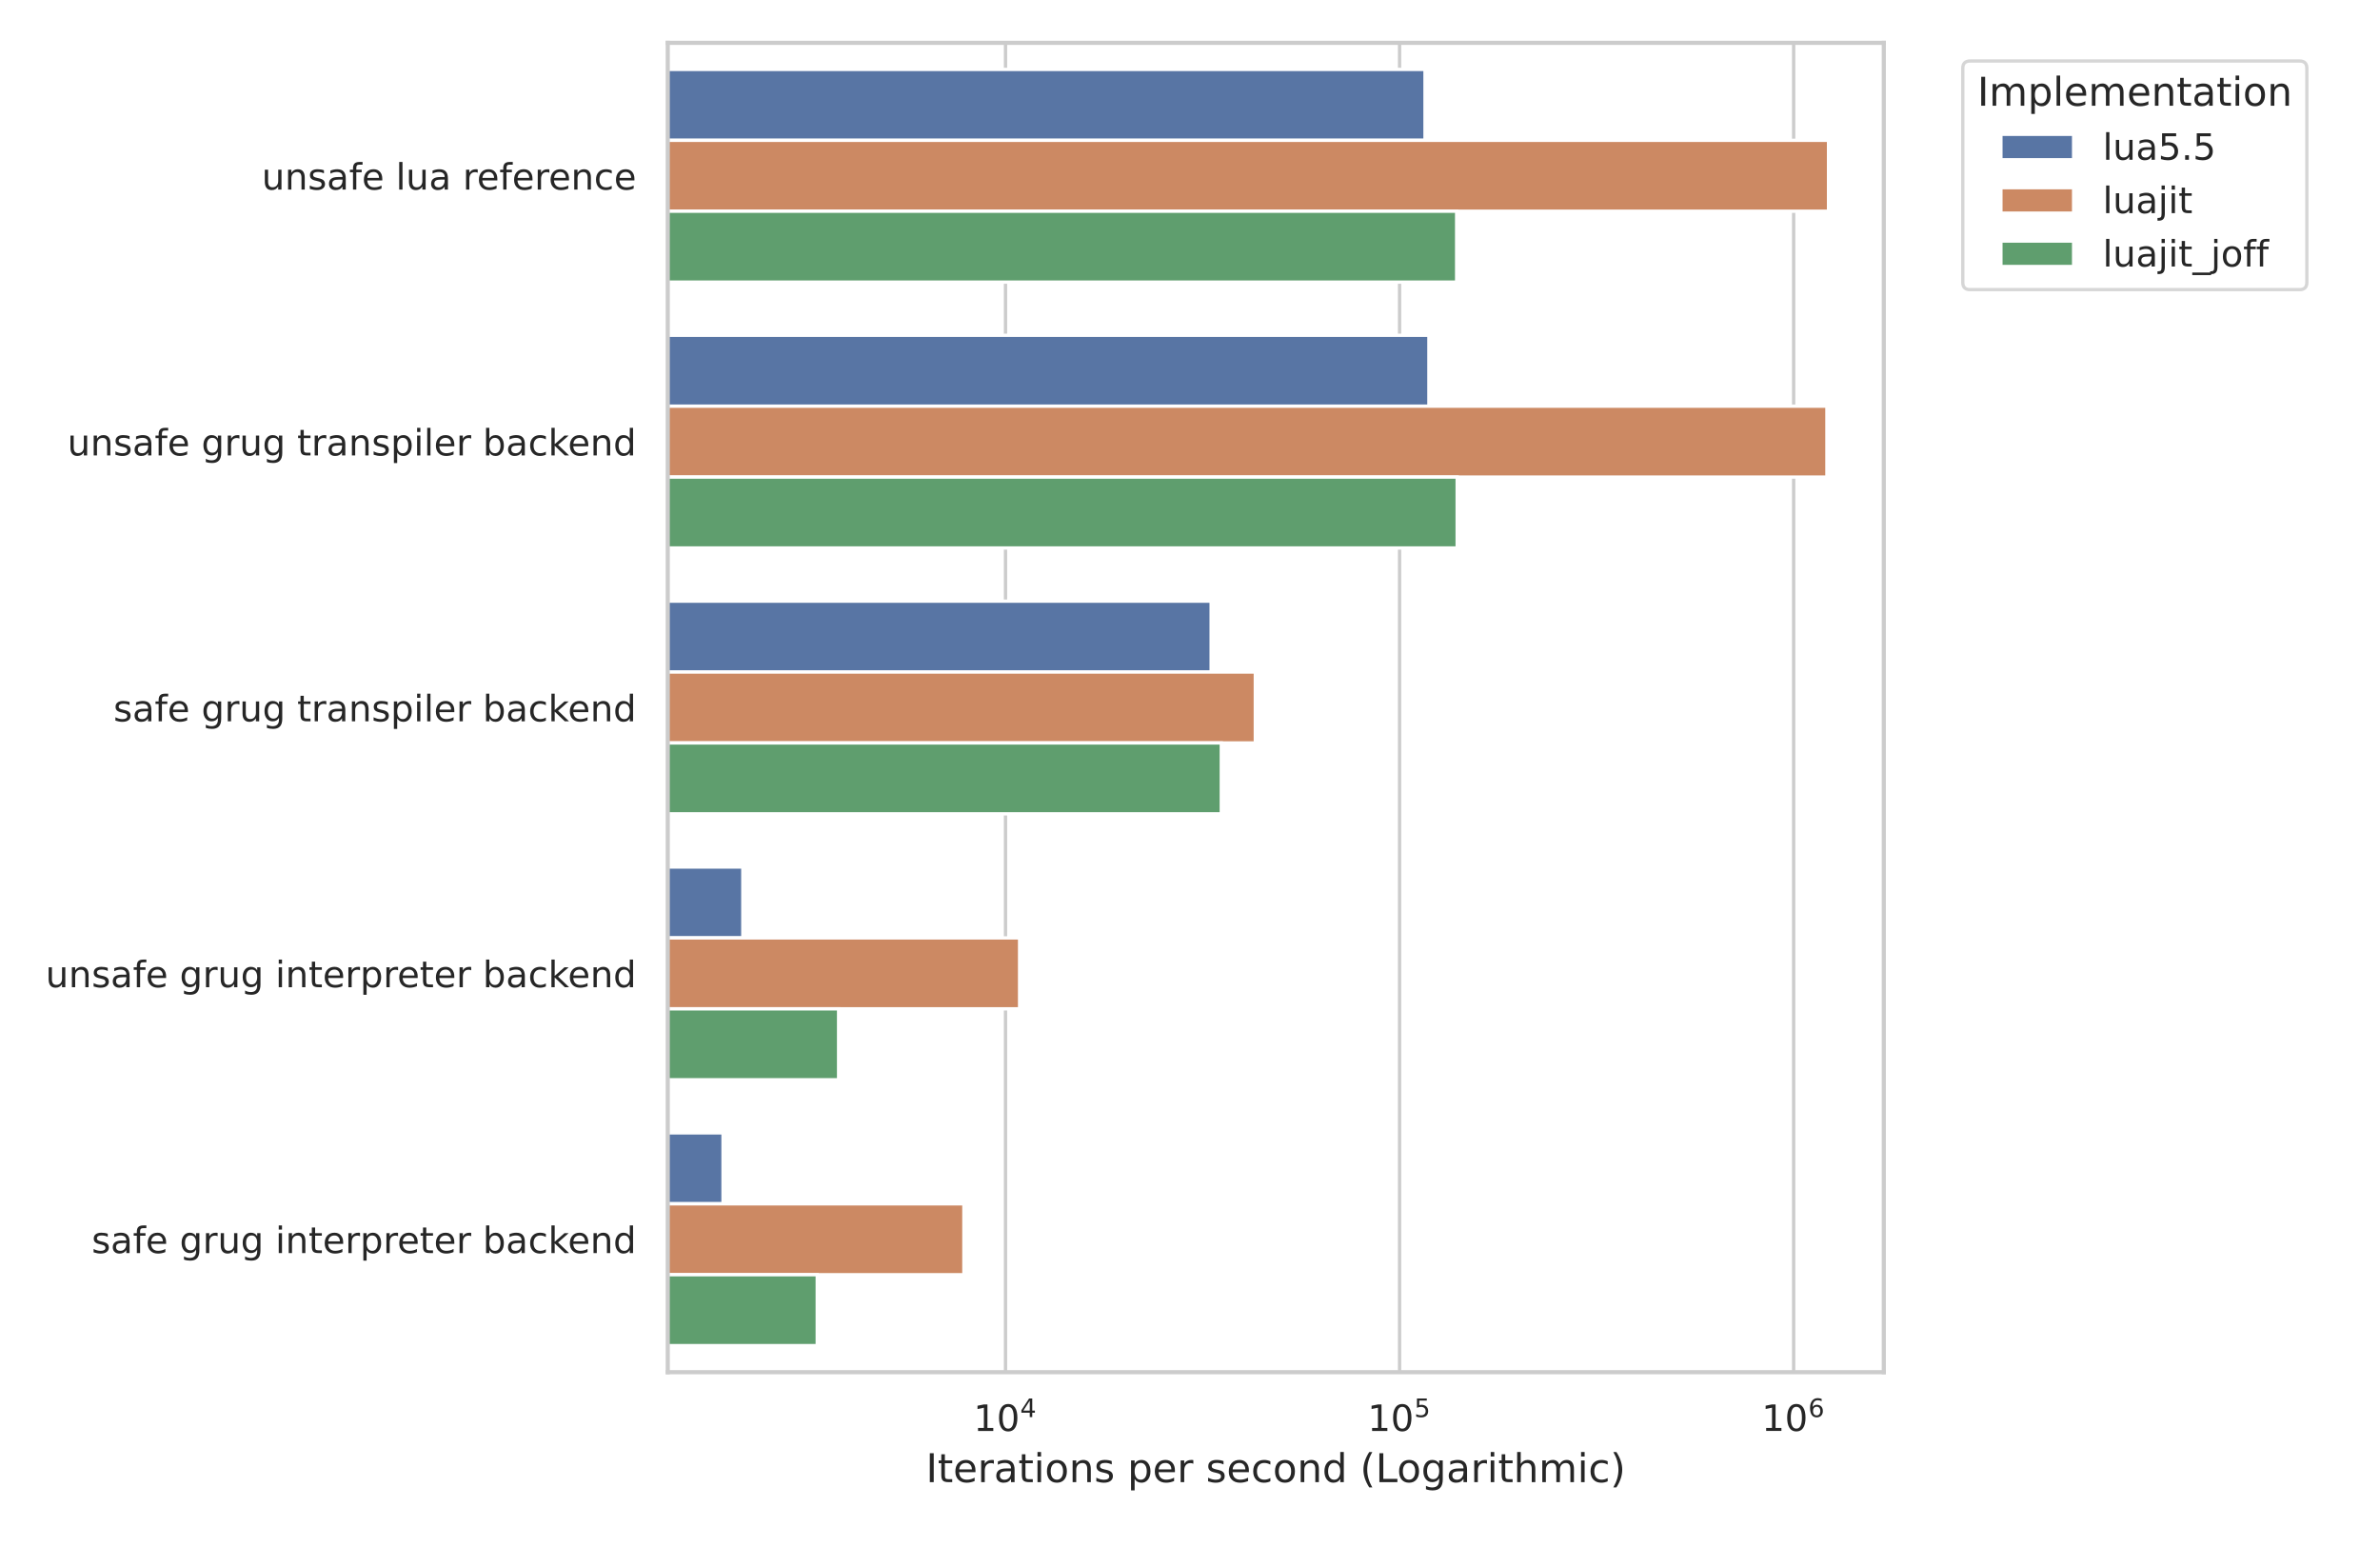
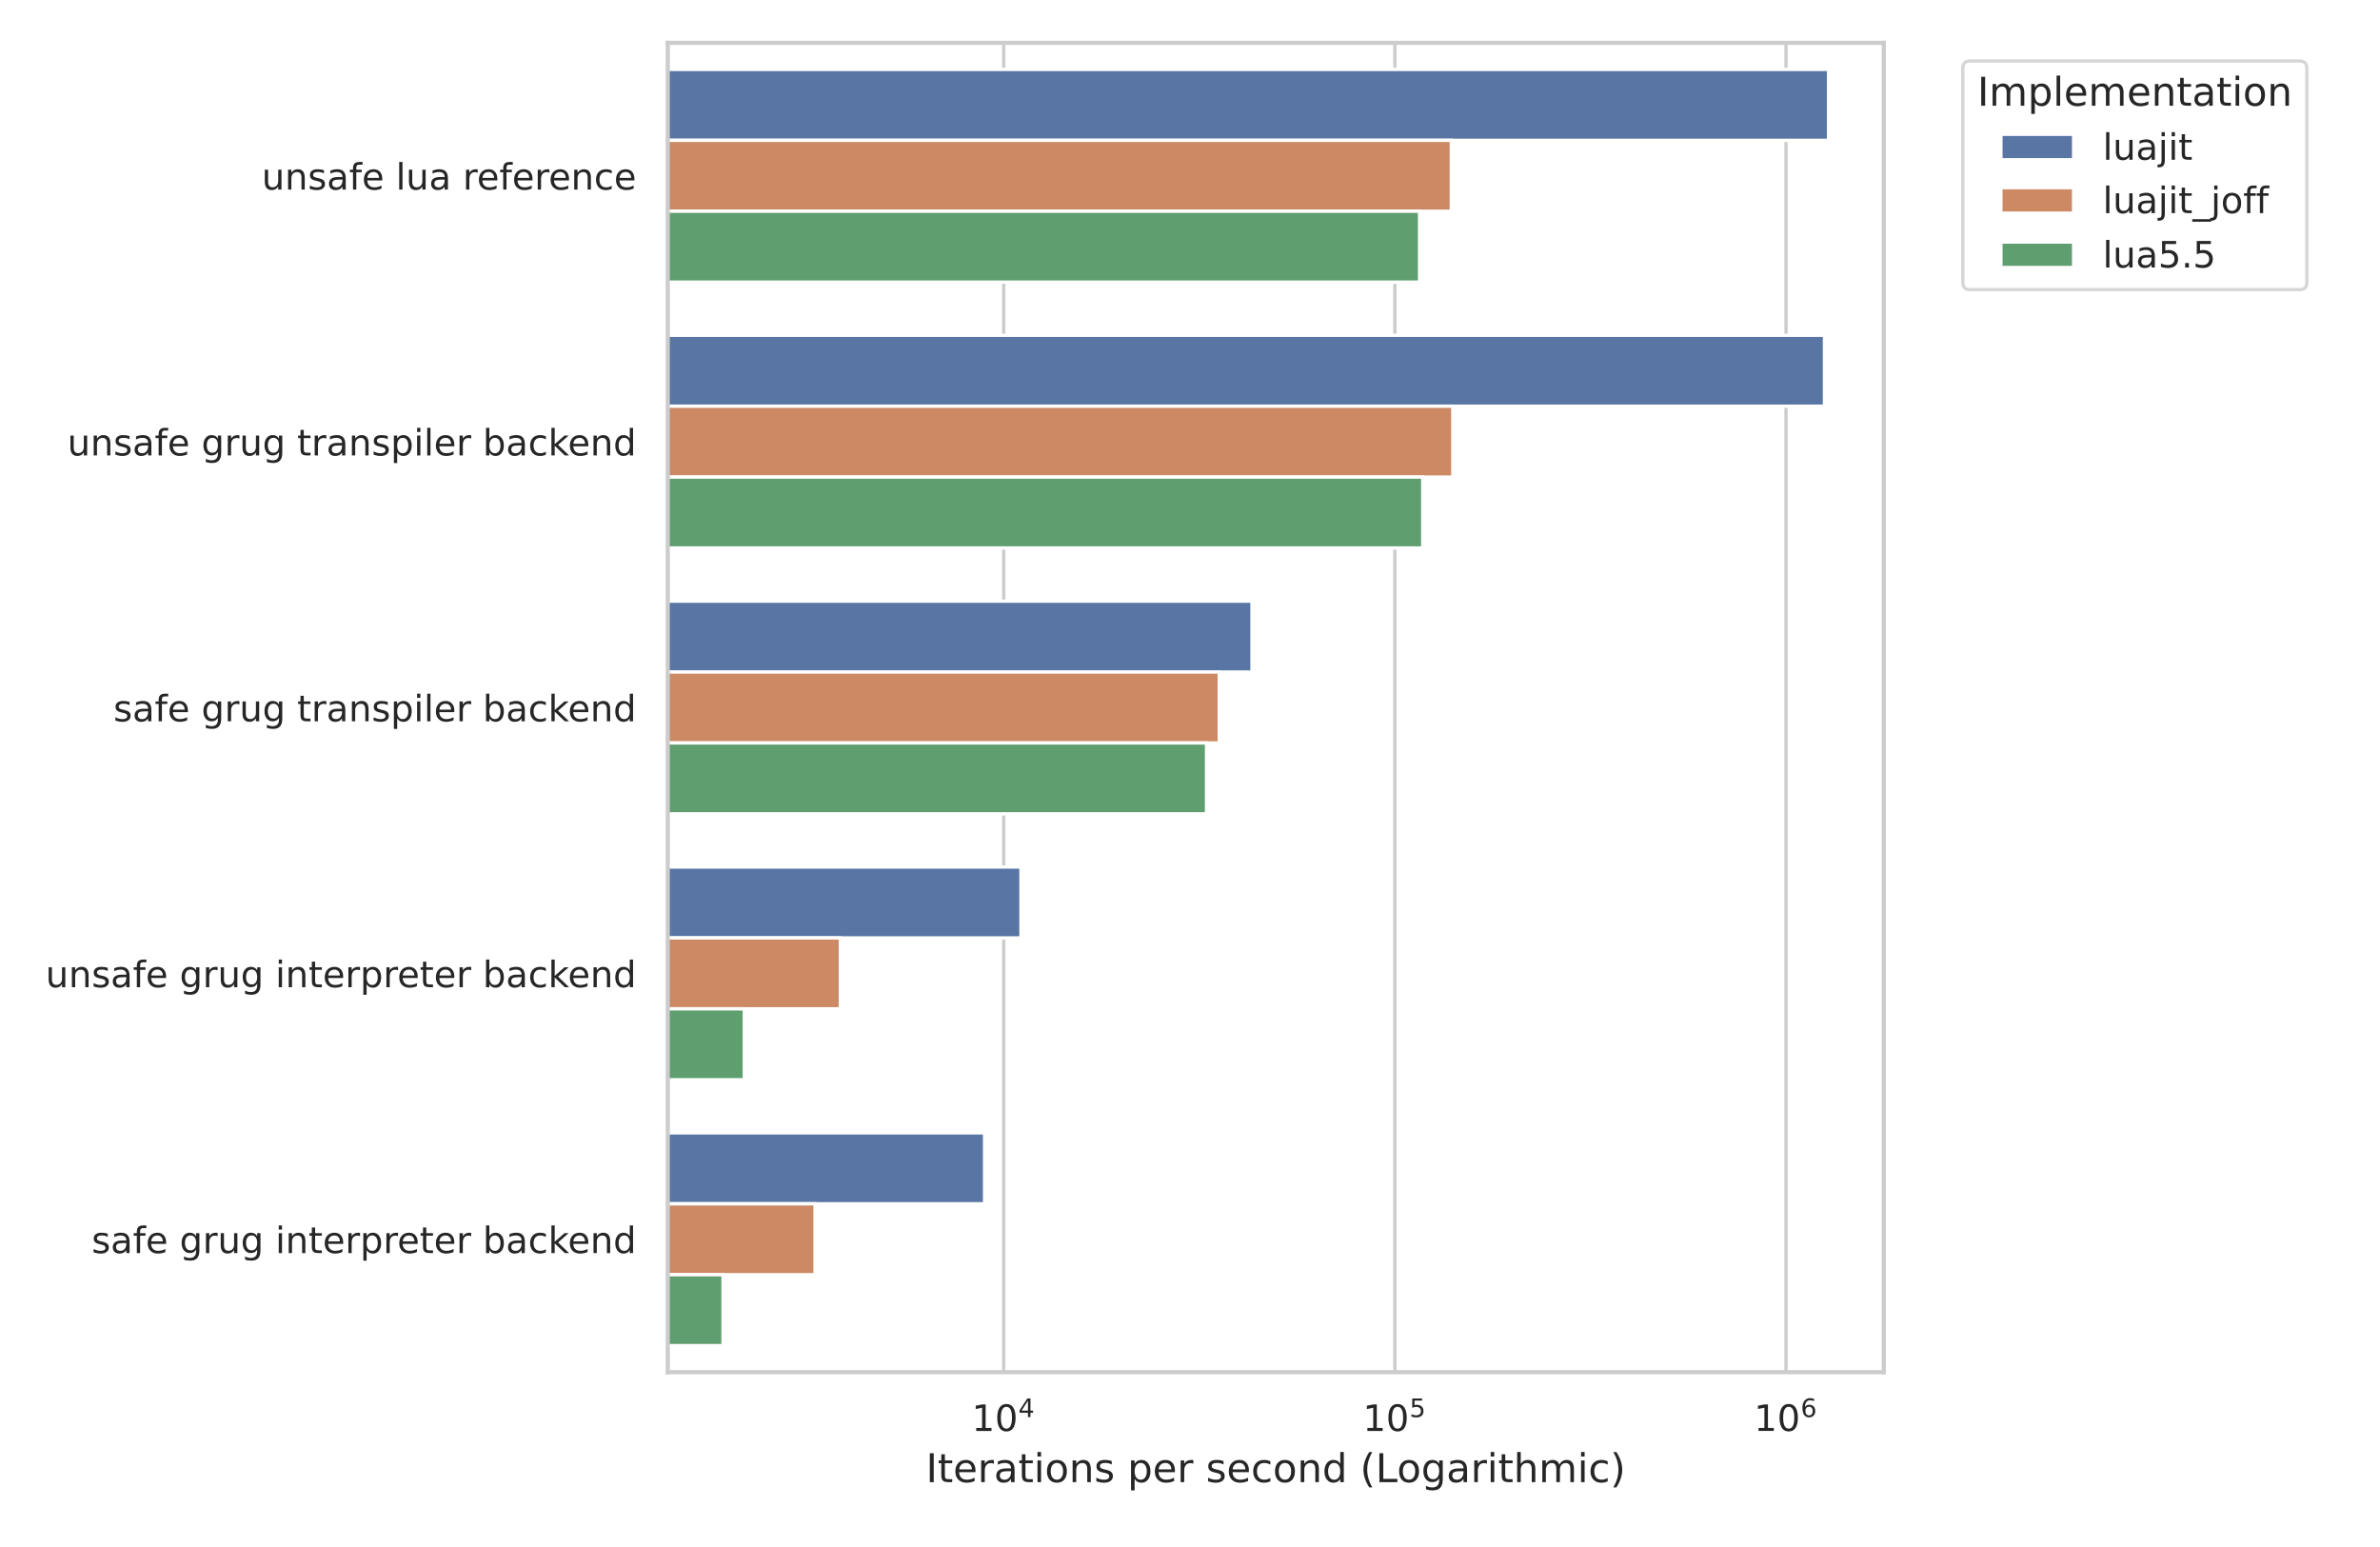
<svg xmlns="http://www.w3.org/2000/svg" xmlns:xlink="http://www.w3.org/1999/xlink" width="720pt" height="468pt" viewBox="0 0 720 468" version="1.1">
  <defs>
    <style type="text/css">*{stroke-linejoin: round; stroke-linecap: butt}</style>
  </defs>
  <g id="figure_1">
    <g id="patch_1">
      <path d="M 0 468  L 720 468  L 720 0  L 0 0  z " style="fill: #ffffff" />
    </g>
    <g id="axes_1">
      <g id="patch_2">
        <path d="M 202.01 415.116  L 569.89 415.116  L 569.89 12.96  L 202.01 12.96  z " style="fill: #ffffff" />
      </g>
      <g id="matplotlib.axis_1">
        <g id="xtick_1">
          <g id="line2d_1">
-             <path d="M 304.189 415.116  L 304.189 12.96  " clip-path="url(#ped5e784772)" style="fill: none; stroke: #cccccc; stroke-linecap: round" />
+             <path d="M 303.648 415.116  L 303.648 12.96  " clip-path="url(#p9da64b1344)" style="fill: none; stroke: #cccccc; stroke-linecap: round" />
          </g>
          <g id="text_1">
-             <g style="fill: #262626" transform="translate(294.5092 432.9743) scale(0.11 -0.11)">
+             <g style="fill: #262626" transform="translate(293.9675 432.9743) scale(0.11 -0.11)">
              <defs>
                <path id="DejaVuSans-31" d="M 794 531  L 1825 531  L 1825 4091  L 703 3866  L 703 4441  L 1819 4666  L 2450 4666  L 2450 531  L 3481 531  L 3481 0  L 794 0  L 794 531  z " transform="scale(0.015625)" />
                <path id="DejaVuSans-30" d="M 2034 4250  Q 1547 4250 1301 3770  Q 1056 3291 1056 2328  Q 1056 1369 1301 889  Q 1547 409 2034 409  Q 2525 409 2770 889  Q 3016 1369 3016 2328  Q 3016 3291 2770 3770  Q 2525 4250 2034 4250  z M 2034 4750  Q 2819 4750 3233 4129  Q 3647 3509 3647 2328  Q 3647 1150 3233 529  Q 2819 -91 2034 -91  Q 1250 -91 836 529  Q 422 1150 422 2328  Q 422 3509 836 4129  Q 1250 4750 2034 4750  z " transform="scale(0.015625)" />
                <path id="DejaVuSans-34" d="M 2419 4116  L 825 1625  L 2419 1625  L 2419 4116  z M 2253 4666  L 3047 4666  L 3047 1625  L 3713 1625  L 3713 1100  L 3047 1100  L 3047 0  L 2419 0  L 2419 1100  L 313 1100  L 313 1709  L 2253 4666  z " transform="scale(0.015625)" />
              </defs>
              <use xlink:href="#DejaVuSans-31" transform="translate(0 0.684375)" />
              <use xlink:href="#DejaVuSans-30" transform="translate(63.62305 0.684375)" />
              <use xlink:href="#DejaVuSans-34" transform="translate(128.2031 38.96563) scale(0.7)" />
            </g>
          </g>
        </g>
        <g id="xtick_2">
          <g id="line2d_2">
-             <path d="M 423.403 415.116  L 423.403 12.96  " clip-path="url(#ped5e784772)" style="fill: none; stroke: #cccccc; stroke-linecap: round" />
+             <path d="M 421.979 415.116  L 421.979 12.96  " clip-path="url(#p9da64b1344)" style="fill: none; stroke: #cccccc; stroke-linecap: round" />
          </g>
          <g id="text_2">
-             <g style="fill: #262626" transform="translate(413.7228 432.9743) scale(0.11 -0.11)">
+             <g style="fill: #262626" transform="translate(412.2989 432.9743) scale(0.11 -0.11)">
              <defs>
                <path id="DejaVuSans-35" d="M 691 4666  L 3169 4666  L 3169 4134  L 1269 4134  L 1269 2991  Q 1406 3038 1543 3061  Q 1681 3084 1819 3084  Q 2600 3084 3056 2656  Q 3513 2228 3513 1497  Q 3513 744 3044 326  Q 2575 -91 1722 -91  Q 1428 -91 1123 -41  Q 819 9 494 109  L 494 744  Q 775 591 1075 516  Q 1375 441 1709 441  Q 2250 441 2565 725  Q 2881 1009 2881 1497  Q 2881 1984 2565 2268  Q 2250 2553 1709 2553  Q 1456 2553 1204 2497  Q 953 2441 691 2322  L 691 4666  z " transform="scale(0.015625)" />
              </defs>
              <use xlink:href="#DejaVuSans-31" transform="translate(0 0.684375)" />
              <use xlink:href="#DejaVuSans-30" transform="translate(63.62305 0.684375)" />
              <use xlink:href="#DejaVuSans-35" transform="translate(128.2031 38.96563) scale(0.7)" />
            </g>
          </g>
        </g>
        <g id="xtick_3">
          <g id="line2d_3">
-             <path d="M 542.616 415.116  L 542.616 12.96  " clip-path="url(#ped5e784772)" style="fill: none; stroke: #cccccc; stroke-linecap: round" />
+             <path d="M 540.31 415.116  L 540.31 12.96  " clip-path="url(#p9da64b1344)" style="fill: none; stroke: #cccccc; stroke-linecap: round" />
          </g>
          <g id="text_3">
-             <g style="fill: #262626" transform="translate(532.9364 432.9743) scale(0.11 -0.11)">
+             <g style="fill: #262626" transform="translate(530.6303 432.9743) scale(0.11 -0.11)">
              <defs>
                <path id="DejaVuSans-36" d="M 2113 2584  Q 1688 2584 1439 2293  Q 1191 2003 1191 1497  Q 1191 994 1439 701  Q 1688 409 2113 409  Q 2538 409 2786 701  Q 3034 994 3034 1497  Q 3034 2003 2786 2293  Q 2538 2584 2113 2584  z M 3366 4563  L 3366 3988  Q 3128 4100 2886 4159  Q 2644 4219 2406 4219  Q 1781 4219 1451 3797  Q 1122 3375 1075 2522  Q 1259 2794 1537 2939  Q 1816 3084 2150 3084  Q 2853 3084 3261 2657  Q 3669 2231 3669 1497  Q 3669 778 3244 343  Q 2819 -91 2113 -91  Q 1303 -91 875 529  Q 447 1150 447 2328  Q 447 3434 972 4092  Q 1497 4750 2381 4750  Q 2619 4750 2861 4703  Q 3103 4656 3366 4563  z " transform="scale(0.015625)" />
              </defs>
              <use xlink:href="#DejaVuSans-31" transform="translate(0 0.765625)" />
              <use xlink:href="#DejaVuSans-30" transform="translate(63.62305 0.765625)" />
              <use xlink:href="#DejaVuSans-36" transform="translate(128.2031 39.04688) scale(0.7)" />
            </g>
          </g>
        </g>
        <g id="xtick_4" />
        <g id="xtick_5" />
        <g id="xtick_6" />
        <g id="xtick_7" />
        <g id="xtick_8" />
        <g id="xtick_9" />
        <g id="xtick_10" />
        <g id="xtick_11" />
        <g id="xtick_12" />
        <g id="xtick_13" />
        <g id="xtick_14" />
        <g id="xtick_15" />
        <g id="xtick_16" />
        <g id="xtick_17" />
        <g id="xtick_18" />
        <g id="xtick_19" />
        <g id="xtick_20" />
        <g id="xtick_21" />
        <g id="xtick_22" />
        <g id="xtick_23" />
        <g id="xtick_24" />
        <g id="xtick_25" />
        <g id="xtick_26" />
        <g id="xtick_27" />
        <g id="text_4">
          <g style="fill: #262626" transform="translate(280.1109 448.3801) scale(0.12 -0.12)">
            <defs>
              <path id="DejaVuSans-49" d="M 628 4666  L 1259 4666  L 1259 0  L 628 0  L 628 4666  z " transform="scale(0.015625)" />
              <path id="DejaVuSans-74" d="M 1172 4494  L 1172 3500  L 2356 3500  L 2356 3053  L 1172 3053  L 1172 1153  Q 1172 725 1289 603  Q 1406 481 1766 481  L 2356 481  L 2356 0  L 1766 0  Q 1100 0 847 248  Q 594 497 594 1153  L 594 3053  L 172 3053  L 172 3500  L 594 3500  L 594 4494  L 1172 4494  z " transform="scale(0.015625)" />
              <path id="DejaVuSans-65" d="M 3597 1894  L 3597 1613  L 953 1613  Q 991 1019 1311 708  Q 1631 397 2203 397  Q 2534 397 2845 478  Q 3156 559 3463 722  L 3463 178  Q 3153 47 2828 -22  Q 2503 -91 2169 -91  Q 1331 -91 842 396  Q 353 884 353 1716  Q 353 2575 817 3079  Q 1281 3584 2069 3584  Q 2775 3584 3186 3129  Q 3597 2675 3597 1894  z M 3022 2063  Q 3016 2534 2758 2815  Q 2500 3097 2075 3097  Q 1594 3097 1305 2825  Q 1016 2553 972 2059  L 3022 2063  z " transform="scale(0.015625)" />
              <path id="DejaVuSans-72" d="M 2631 2963  Q 2534 3019 2420 3045  Q 2306 3072 2169 3072  Q 1681 3072 1420 2755  Q 1159 2438 1159 1844  L 1159 0  L 581 0  L 581 3500  L 1159 3500  L 1159 2956  Q 1341 3275 1631 3429  Q 1922 3584 2338 3584  Q 2397 3584 2469 3576  Q 2541 3569 2628 3553  L 2631 2963  z " transform="scale(0.015625)" />
              <path id="DejaVuSans-61" d="M 2194 1759  Q 1497 1759 1228 1600  Q 959 1441 959 1056  Q 959 750 1161 570  Q 1363 391 1709 391  Q 2188 391 2477 730  Q 2766 1069 2766 1631  L 2766 1759  L 2194 1759  z M 3341 1997  L 3341 0  L 2766 0  L 2766 531  Q 2569 213 2275 61  Q 1981 -91 1556 -91  Q 1019 -91 701 211  Q 384 513 384 1019  Q 384 1609 779 1909  Q 1175 2209 1959 2209  L 2766 2209  L 2766 2266  Q 2766 2663 2505 2880  Q 2244 3097 1772 3097  Q 1472 3097 1187 3025  Q 903 2953 641 2809  L 641 3341  Q 956 3463 1253 3523  Q 1550 3584 1831 3584  Q 2591 3584 2966 3190  Q 3341 2797 3341 1997  z " transform="scale(0.015625)" />
              <path id="DejaVuSans-69" d="M 603 3500  L 1178 3500  L 1178 0  L 603 0  L 603 3500  z M 603 4863  L 1178 4863  L 1178 4134  L 603 4134  L 603 4863  z " transform="scale(0.015625)" />
              <path id="DejaVuSans-6f" d="M 1959 3097  Q 1497 3097 1228 2736  Q 959 2375 959 1747  Q 959 1119 1226 758  Q 1494 397 1959 397  Q 2419 397 2687 759  Q 2956 1122 2956 1747  Q 2956 2369 2687 2733  Q 2419 3097 1959 3097  z M 1959 3584  Q 2709 3584 3137 3096  Q 3566 2609 3566 1747  Q 3566 888 3137 398  Q 2709 -91 1959 -91  Q 1206 -91 779 398  Q 353 888 353 1747  Q 353 2609 779 3096  Q 1206 3584 1959 3584  z " transform="scale(0.015625)" />
              <path id="DejaVuSans-6e" d="M 3513 2113  L 3513 0  L 2938 0  L 2938 2094  Q 2938 2591 2744 2837  Q 2550 3084 2163 3084  Q 1697 3084 1428 2787  Q 1159 2491 1159 1978  L 1159 0  L 581 0  L 581 3500  L 1159 3500  L 1159 2956  Q 1366 3272 1645 3428  Q 1925 3584 2291 3584  Q 2894 3584 3203 3211  Q 3513 2838 3513 2113  z " transform="scale(0.015625)" />
              <path id="DejaVuSans-73" d="M 2834 3397  L 2834 2853  Q 2591 2978 2328 3040  Q 2066 3103 1784 3103  Q 1356 3103 1142 2972  Q 928 2841 928 2578  Q 928 2378 1081 2264  Q 1234 2150 1697 2047  L 1894 2003  Q 2506 1872 2764 1633  Q 3022 1394 3022 966  Q 3022 478 2636 193  Q 2250 -91 1575 -91  Q 1294 -91 989 -36  Q 684 19 347 128  L 347 722  Q 666 556 975 473  Q 1284 391 1588 391  Q 1994 391 2212 530  Q 2431 669 2431 922  Q 2431 1156 2273 1281  Q 2116 1406 1581 1522  L 1381 1569  Q 847 1681 609 1914  Q 372 2147 372 2553  Q 372 3047 722 3315  Q 1072 3584 1716 3584  Q 2034 3584 2315 3537  Q 2597 3491 2834 3397  z " transform="scale(0.015625)" />
              <path id="DejaVuSans-20" transform="scale(0.015625)" />
              <path id="DejaVuSans-70" d="M 1159 525  L 1159 -1331  L 581 -1331  L 581 3500  L 1159 3500  L 1159 2969  Q 1341 3281 1617 3432  Q 1894 3584 2278 3584  Q 2916 3584 3314 3078  Q 3713 2572 3713 1747  Q 3713 922 3314 415  Q 2916 -91 2278 -91  Q 1894 -91 1617 61  Q 1341 213 1159 525  z M 3116 1747  Q 3116 2381 2855 2742  Q 2594 3103 2138 3103  Q 1681 3103 1420 2742  Q 1159 2381 1159 1747  Q 1159 1113 1420 752  Q 1681 391 2138 391  Q 2594 391 2855 752  Q 3116 1113 3116 1747  z " transform="scale(0.015625)" />
              <path id="DejaVuSans-63" d="M 3122 3366  L 3122 2828  Q 2878 2963 2633 3030  Q 2388 3097 2138 3097  Q 1578 3097 1268 2742  Q 959 2388 959 1747  Q 959 1106 1268 751  Q 1578 397 2138 397  Q 2388 397 2633 464  Q 2878 531 3122 666  L 3122 134  Q 2881 22 2623 -34  Q 2366 -91 2075 -91  Q 1284 -91 818 406  Q 353 903 353 1747  Q 353 2603 823 3093  Q 1294 3584 2113 3584  Q 2378 3584 2631 3529  Q 2884 3475 3122 3366  z " transform="scale(0.015625)" />
              <path id="DejaVuSans-64" d="M 2906 2969  L 2906 4863  L 3481 4863  L 3481 0  L 2906 0  L 2906 525  Q 2725 213 2448 61  Q 2172 -91 1784 -91  Q 1150 -91 751 415  Q 353 922 353 1747  Q 353 2572 751 3078  Q 1150 3584 1784 3584  Q 2172 3584 2448 3432  Q 2725 3281 2906 2969  z M 947 1747  Q 947 1113 1208 752  Q 1469 391 1925 391  Q 2381 391 2643 752  Q 2906 1113 2906 1747  Q 2906 2381 2643 2742  Q 2381 3103 1925 3103  Q 1469 3103 1208 2742  Q 947 2381 947 1747  z " transform="scale(0.015625)" />
              <path id="DejaVuSans-28" d="M 1984 4856  Q 1566 4138 1362 3434  Q 1159 2731 1159 2009  Q 1159 1288 1364 580  Q 1569 -128 1984 -844  L 1484 -844  Q 1016 -109 783 600  Q 550 1309 550 2009  Q 550 2706 781 3412  Q 1013 4119 1484 4856  L 1984 4856  z " transform="scale(0.015625)" />
              <path id="DejaVuSans-4c" d="M 628 4666  L 1259 4666  L 1259 531  L 3531 531  L 3531 0  L 628 0  L 628 4666  z " transform="scale(0.015625)" />
              <path id="DejaVuSans-67" d="M 2906 1791  Q 2906 2416 2648 2759  Q 2391 3103 1925 3103  Q 1463 3103 1205 2759  Q 947 2416 947 1791  Q 947 1169 1205 825  Q 1463 481 1925 481  Q 2391 481 2648 825  Q 2906 1169 2906 1791  z M 3481 434  Q 3481 -459 3084 -895  Q 2688 -1331 1869 -1331  Q 1566 -1331 1297 -1286  Q 1028 -1241 775 -1147  L 775 -588  Q 1028 -725 1275 -790  Q 1522 -856 1778 -856  Q 2344 -856 2625 -561  Q 2906 -266 2906 331  L 2906 616  Q 2728 306 2450 153  Q 2172 0 1784 0  Q 1141 0 747 490  Q 353 981 353 1791  Q 353 2603 747 3093  Q 1141 3584 1784 3584  Q 2172 3584 2450 3431  Q 2728 3278 2906 2969  L 2906 3500  L 3481 3500  L 3481 434  z " transform="scale(0.015625)" />
              <path id="DejaVuSans-68" d="M 3513 2113  L 3513 0  L 2938 0  L 2938 2094  Q 2938 2591 2744 2837  Q 2550 3084 2163 3084  Q 1697 3084 1428 2787  Q 1159 2491 1159 1978  L 1159 0  L 581 0  L 581 4863  L 1159 4863  L 1159 2956  Q 1366 3272 1645 3428  Q 1925 3584 2291 3584  Q 2894 3584 3203 3211  Q 3513 2838 3513 2113  z " transform="scale(0.015625)" />
              <path id="DejaVuSans-6d" d="M 3328 2828  Q 3544 3216 3844 3400  Q 4144 3584 4550 3584  Q 5097 3584 5394 3201  Q 5691 2819 5691 2113  L 5691 0  L 5113 0  L 5113 2094  Q 5113 2597 4934 2840  Q 4756 3084 4391 3084  Q 3944 3084 3684 2787  Q 3425 2491 3425 1978  L 3425 0  L 2847 0  L 2847 2094  Q 2847 2600 2669 2842  Q 2491 3084 2119 3084  Q 1678 3084 1418 2786  Q 1159 2488 1159 1978  L 1159 0  L 581 0  L 581 3500  L 1159 3500  L 1159 2956  Q 1356 3278 1631 3431  Q 1906 3584 2284 3584  Q 2666 3584 2933 3390  Q 3200 3197 3328 2828  z " transform="scale(0.015625)" />
              <path id="DejaVuSans-29" d="M 513 4856  L 1013 4856  Q 1481 4119 1714 3412  Q 1947 2706 1947 2009  Q 1947 1309 1714 600  Q 1481 -109 1013 -844  L 513 -844  Q 928 -128 1133 580  Q 1338 1288 1338 2009  Q 1338 2731 1133 3434  Q 928 4138 513 4856  z " transform="scale(0.015625)" />
            </defs>
            <use xlink:href="#DejaVuSans-49" />
            <use xlink:href="#DejaVuSans-74" transform="translate(29.49219 0)" />
            <use xlink:href="#DejaVuSans-65" transform="translate(68.70117 0)" />
            <use xlink:href="#DejaVuSans-72" transform="translate(130.2246 0)" />
            <use xlink:href="#DejaVuSans-61" transform="translate(171.3379 0)" />
            <use xlink:href="#DejaVuSans-74" transform="translate(232.6172 0)" />
            <use xlink:href="#DejaVuSans-69" transform="translate(271.8262 0)" />
            <use xlink:href="#DejaVuSans-6f" transform="translate(299.6094 0)" />
            <use xlink:href="#DejaVuSans-6e" transform="translate(360.791 0)" />
            <use xlink:href="#DejaVuSans-73" transform="translate(424.1699 0)" />
            <use xlink:href="#DejaVuSans-20" transform="translate(476.2695 0)" />
            <use xlink:href="#DejaVuSans-70" transform="translate(508.0566 0)" />
            <use xlink:href="#DejaVuSans-65" transform="translate(571.5332 0)" />
            <use xlink:href="#DejaVuSans-72" transform="translate(633.0566 0)" />
            <use xlink:href="#DejaVuSans-20" transform="translate(674.1699 0)" />
            <use xlink:href="#DejaVuSans-73" transform="translate(705.957 0)" />
            <use xlink:href="#DejaVuSans-65" transform="translate(758.0566 0)" />
            <use xlink:href="#DejaVuSans-63" transform="translate(819.5801 0)" />
            <use xlink:href="#DejaVuSans-6f" transform="translate(874.5605 0)" />
            <use xlink:href="#DejaVuSans-6e" transform="translate(935.7422 0)" />
            <use xlink:href="#DejaVuSans-64" transform="translate(999.1211 0)" />
            <use xlink:href="#DejaVuSans-20" transform="translate(1062.598 0)" />
            <use xlink:href="#DejaVuSans-28" transform="translate(1094.385 0)" />
            <use xlink:href="#DejaVuSans-4c" transform="translate(1133.398 0)" />
            <use xlink:href="#DejaVuSans-6f" transform="translate(1187.361 0)" />
            <use xlink:href="#DejaVuSans-67" transform="translate(1248.543 0)" />
            <use xlink:href="#DejaVuSans-61" transform="translate(1312.02 0)" />
            <use xlink:href="#DejaVuSans-72" transform="translate(1373.299 0)" />
            <use xlink:href="#DejaVuSans-69" transform="translate(1414.412 0)" />
            <use xlink:href="#DejaVuSans-74" transform="translate(1442.195 0)" />
            <use xlink:href="#DejaVuSans-68" transform="translate(1481.404 0)" />
            <use xlink:href="#DejaVuSans-6d" transform="translate(1544.783 0)" />
            <use xlink:href="#DejaVuSans-69" transform="translate(1642.195 0)" />
            <use xlink:href="#DejaVuSans-63" transform="translate(1669.979 0)" />
            <use xlink:href="#DejaVuSans-29" transform="translate(1724.959 0)" />
          </g>
        </g>
      </g>
      <g id="matplotlib.axis_2">
        <g id="ytick_1">
          <g id="text_5">
            <g style="fill: #262626" transform="translate(79.18078 57.35474) scale(0.11 -0.11)">
              <defs>
                <path id="DejaVuSans-75" d="M 544 1381  L 544 3500  L 1119 3500  L 1119 1403  Q 1119 906 1312 657  Q 1506 409 1894 409  Q 2359 409 2629 706  Q 2900 1003 2900 1516  L 2900 3500  L 3475 3500  L 3475 0  L 2900 0  L 2900 538  Q 2691 219 2414 64  Q 2138 -91 1772 -91  Q 1169 -91 856 284  Q 544 659 544 1381  z M 1991 3584  L 1991 3584  z " transform="scale(0.015625)" />
                <path id="DejaVuSans-66" d="M 2375 4863  L 2375 4384  L 1825 4384  Q 1516 4384 1395 4259  Q 1275 4134 1275 3809  L 1275 3500  L 2222 3500  L 2222 3053  L 1275 3053  L 1275 0  L 697 0  L 697 3053  L 147 3053  L 147 3500  L 697 3500  L 697 3744  Q 697 4328 969 4595  Q 1241 4863 1831 4863  L 2375 4863  z " transform="scale(0.015625)" />
                <path id="DejaVuSans-6c" d="M 603 4863  L 1178 4863  L 1178 0  L 603 0  L 603 4863  z " transform="scale(0.015625)" />
              </defs>
              <use xlink:href="#DejaVuSans-75" />
              <use xlink:href="#DejaVuSans-6e" transform="translate(63.37891 0)" />
              <use xlink:href="#DejaVuSans-73" transform="translate(126.7578 0)" />
              <use xlink:href="#DejaVuSans-61" transform="translate(178.8574 0)" />
              <use xlink:href="#DejaVuSans-66" transform="translate(240.1367 0)" />
              <use xlink:href="#DejaVuSans-65" transform="translate(275.3418 0)" />
              <use xlink:href="#DejaVuSans-20" transform="translate(336.8652 0)" />
              <use xlink:href="#DejaVuSans-6c" transform="translate(368.6523 0)" />
              <use xlink:href="#DejaVuSans-75" transform="translate(396.4355 0)" />
              <use xlink:href="#DejaVuSans-61" transform="translate(459.8145 0)" />
              <use xlink:href="#DejaVuSans-20" transform="translate(521.0938 0)" />
              <use xlink:href="#DejaVuSans-72" transform="translate(552.8809 0)" />
              <use xlink:href="#DejaVuSans-65" transform="translate(591.7441 0)" />
              <use xlink:href="#DejaVuSans-66" transform="translate(653.2676 0)" />
              <use xlink:href="#DejaVuSans-65" transform="translate(688.4727 0)" />
              <use xlink:href="#DejaVuSans-72" transform="translate(749.9961 0)" />
              <use xlink:href="#DejaVuSans-65" transform="translate(788.8594 0)" />
              <use xlink:href="#DejaVuSans-6e" transform="translate(850.3828 0)" />
              <use xlink:href="#DejaVuSans-63" transform="translate(913.7617 0)" />
              <use xlink:href="#DejaVuSans-65" transform="translate(968.7422 0)" />
            </g>
          </g>
        </g>
        <g id="ytick_2">
          <g id="text_6">
            <g style="fill: #262626" transform="translate(20.37891 137.7859) scale(0.11 -0.11)">
              <defs>
                <path id="DejaVuSans-62" d="M 3116 1747  Q 3116 2381 2855 2742  Q 2594 3103 2138 3103  Q 1681 3103 1420 2742  Q 1159 2381 1159 1747  Q 1159 1113 1420 752  Q 1681 391 2138 391  Q 2594 391 2855 752  Q 3116 1113 3116 1747  z M 1159 2969  Q 1341 3281 1617 3432  Q 1894 3584 2278 3584  Q 2916 3584 3314 3078  Q 3713 2572 3713 1747  Q 3713 922 3314 415  Q 2916 -91 2278 -91  Q 1894 -91 1617 61  Q 1341 213 1159 525  L 1159 0  L 581 0  L 581 4863  L 1159 4863  L 1159 2969  z " transform="scale(0.015625)" />
                <path id="DejaVuSans-6b" d="M 581 4863  L 1159 4863  L 1159 1991  L 2875 3500  L 3609 3500  L 1753 1863  L 3688 0  L 2938 0  L 1159 1709  L 1159 0  L 581 0  L 581 4863  z " transform="scale(0.015625)" />
              </defs>
              <use xlink:href="#DejaVuSans-75" />
              <use xlink:href="#DejaVuSans-6e" transform="translate(63.37891 0)" />
              <use xlink:href="#DejaVuSans-73" transform="translate(126.7578 0)" />
              <use xlink:href="#DejaVuSans-61" transform="translate(178.8574 0)" />
              <use xlink:href="#DejaVuSans-66" transform="translate(240.1367 0)" />
              <use xlink:href="#DejaVuSans-65" transform="translate(275.3418 0)" />
              <use xlink:href="#DejaVuSans-20" transform="translate(336.8652 0)" />
              <use xlink:href="#DejaVuSans-67" transform="translate(368.6523 0)" />
              <use xlink:href="#DejaVuSans-72" transform="translate(432.1289 0)" />
              <use xlink:href="#DejaVuSans-75" transform="translate(473.2422 0)" />
              <use xlink:href="#DejaVuSans-67" transform="translate(536.6211 0)" />
              <use xlink:href="#DejaVuSans-20" transform="translate(600.0977 0)" />
              <use xlink:href="#DejaVuSans-74" transform="translate(631.8848 0)" />
              <use xlink:href="#DejaVuSans-72" transform="translate(671.0938 0)" />
              <use xlink:href="#DejaVuSans-61" transform="translate(712.207 0)" />
              <use xlink:href="#DejaVuSans-6e" transform="translate(773.4863 0)" />
              <use xlink:href="#DejaVuSans-73" transform="translate(836.8652 0)" />
              <use xlink:href="#DejaVuSans-70" transform="translate(888.9648 0)" />
              <use xlink:href="#DejaVuSans-69" transform="translate(952.4414 0)" />
              <use xlink:href="#DejaVuSans-6c" transform="translate(980.2246 0)" />
              <use xlink:href="#DejaVuSans-65" transform="translate(1008.008 0)" />
              <use xlink:href="#DejaVuSans-72" transform="translate(1069.531 0)" />
              <use xlink:href="#DejaVuSans-20" transform="translate(1110.645 0)" />
              <use xlink:href="#DejaVuSans-62" transform="translate(1142.432 0)" />
              <use xlink:href="#DejaVuSans-61" transform="translate(1205.908 0)" />
              <use xlink:href="#DejaVuSans-63" transform="translate(1267.188 0)" />
              <use xlink:href="#DejaVuSans-6b" transform="translate(1322.168 0)" />
              <use xlink:href="#DejaVuSans-65" transform="translate(1376.453 0)" />
              <use xlink:href="#DejaVuSans-6e" transform="translate(1437.977 0)" />
              <use xlink:href="#DejaVuSans-64" transform="translate(1501.355 0)" />
            </g>
          </g>
        </g>
        <g id="ytick_3">
          <g id="text_7">
            <g style="fill: #262626" transform="translate(34.32141 218.2171) scale(0.11 -0.11)">
              <use xlink:href="#DejaVuSans-73" />
              <use xlink:href="#DejaVuSans-61" transform="translate(52.09961 0)" />
              <use xlink:href="#DejaVuSans-66" transform="translate(113.3789 0)" />
              <use xlink:href="#DejaVuSans-65" transform="translate(148.584 0)" />
              <use xlink:href="#DejaVuSans-20" transform="translate(210.1074 0)" />
              <use xlink:href="#DejaVuSans-67" transform="translate(241.8945 0)" />
              <use xlink:href="#DejaVuSans-72" transform="translate(305.3711 0)" />
              <use xlink:href="#DejaVuSans-75" transform="translate(346.4844 0)" />
              <use xlink:href="#DejaVuSans-67" transform="translate(409.8633 0)" />
              <use xlink:href="#DejaVuSans-20" transform="translate(473.3398 0)" />
              <use xlink:href="#DejaVuSans-74" transform="translate(505.127 0)" />
              <use xlink:href="#DejaVuSans-72" transform="translate(544.3359 0)" />
              <use xlink:href="#DejaVuSans-61" transform="translate(585.4492 0)" />
              <use xlink:href="#DejaVuSans-6e" transform="translate(646.7285 0)" />
              <use xlink:href="#DejaVuSans-73" transform="translate(710.1074 0)" />
              <use xlink:href="#DejaVuSans-70" transform="translate(762.207 0)" />
              <use xlink:href="#DejaVuSans-69" transform="translate(825.6836 0)" />
              <use xlink:href="#DejaVuSans-6c" transform="translate(853.4668 0)" />
              <use xlink:href="#DejaVuSans-65" transform="translate(881.25 0)" />
              <use xlink:href="#DejaVuSans-72" transform="translate(942.7734 0)" />
              <use xlink:href="#DejaVuSans-20" transform="translate(983.8867 0)" />
              <use xlink:href="#DejaVuSans-62" transform="translate(1015.674 0)" />
              <use xlink:href="#DejaVuSans-61" transform="translate(1079.15 0)" />
              <use xlink:href="#DejaVuSans-63" transform="translate(1140.43 0)" />
              <use xlink:href="#DejaVuSans-6b" transform="translate(1195.41 0)" />
              <use xlink:href="#DejaVuSans-65" transform="translate(1249.695 0)" />
              <use xlink:href="#DejaVuSans-6e" transform="translate(1311.219 0)" />
              <use xlink:href="#DejaVuSans-64" transform="translate(1374.598 0)" />
            </g>
          </g>
        </g>
        <g id="ytick_4">
          <g id="text_8">
            <g style="fill: #262626" transform="translate(13.78234 298.6483) scale(0.11 -0.11)">
              <use xlink:href="#DejaVuSans-75" />
              <use xlink:href="#DejaVuSans-6e" transform="translate(63.37891 0)" />
              <use xlink:href="#DejaVuSans-73" transform="translate(126.7578 0)" />
              <use xlink:href="#DejaVuSans-61" transform="translate(178.8574 0)" />
              <use xlink:href="#DejaVuSans-66" transform="translate(240.1367 0)" />
              <use xlink:href="#DejaVuSans-65" transform="translate(275.3418 0)" />
              <use xlink:href="#DejaVuSans-20" transform="translate(336.8652 0)" />
              <use xlink:href="#DejaVuSans-67" transform="translate(368.6523 0)" />
              <use xlink:href="#DejaVuSans-72" transform="translate(432.1289 0)" />
              <use xlink:href="#DejaVuSans-75" transform="translate(473.2422 0)" />
              <use xlink:href="#DejaVuSans-67" transform="translate(536.6211 0)" />
              <use xlink:href="#DejaVuSans-20" transform="translate(600.0977 0)" />
              <use xlink:href="#DejaVuSans-69" transform="translate(631.8848 0)" />
              <use xlink:href="#DejaVuSans-6e" transform="translate(659.668 0)" />
              <use xlink:href="#DejaVuSans-74" transform="translate(723.0469 0)" />
              <use xlink:href="#DejaVuSans-65" transform="translate(762.2559 0)" />
              <use xlink:href="#DejaVuSans-72" transform="translate(823.7793 0)" />
              <use xlink:href="#DejaVuSans-70" transform="translate(864.8926 0)" />
              <use xlink:href="#DejaVuSans-72" transform="translate(928.3691 0)" />
              <use xlink:href="#DejaVuSans-65" transform="translate(967.2324 0)" />
              <use xlink:href="#DejaVuSans-74" transform="translate(1028.756 0)" />
              <use xlink:href="#DejaVuSans-65" transform="translate(1067.965 0)" />
              <use xlink:href="#DejaVuSans-72" transform="translate(1129.488 0)" />
              <use xlink:href="#DejaVuSans-20" transform="translate(1170.602 0)" />
              <use xlink:href="#DejaVuSans-62" transform="translate(1202.389 0)" />
              <use xlink:href="#DejaVuSans-61" transform="translate(1265.865 0)" />
              <use xlink:href="#DejaVuSans-63" transform="translate(1327.145 0)" />
              <use xlink:href="#DejaVuSans-6b" transform="translate(1382.125 0)" />
              <use xlink:href="#DejaVuSans-65" transform="translate(1436.41 0)" />
              <use xlink:href="#DejaVuSans-6e" transform="translate(1497.934 0)" />
              <use xlink:href="#DejaVuSans-64" transform="translate(1561.312 0)" />
            </g>
          </g>
        </g>
        <g id="ytick_5">
          <g id="text_9">
            <g style="fill: #262626" transform="translate(27.72484 379.0795) scale(0.11 -0.11)">
              <use xlink:href="#DejaVuSans-73" />
              <use xlink:href="#DejaVuSans-61" transform="translate(52.09961 0)" />
              <use xlink:href="#DejaVuSans-66" transform="translate(113.3789 0)" />
              <use xlink:href="#DejaVuSans-65" transform="translate(148.584 0)" />
              <use xlink:href="#DejaVuSans-20" transform="translate(210.1074 0)" />
              <use xlink:href="#DejaVuSans-67" transform="translate(241.8945 0)" />
              <use xlink:href="#DejaVuSans-72" transform="translate(305.3711 0)" />
              <use xlink:href="#DejaVuSans-75" transform="translate(346.4844 0)" />
              <use xlink:href="#DejaVuSans-67" transform="translate(409.8633 0)" />
              <use xlink:href="#DejaVuSans-20" transform="translate(473.3398 0)" />
              <use xlink:href="#DejaVuSans-69" transform="translate(505.127 0)" />
              <use xlink:href="#DejaVuSans-6e" transform="translate(532.9102 0)" />
              <use xlink:href="#DejaVuSans-74" transform="translate(596.2891 0)" />
              <use xlink:href="#DejaVuSans-65" transform="translate(635.498 0)" />
              <use xlink:href="#DejaVuSans-72" transform="translate(697.0215 0)" />
              <use xlink:href="#DejaVuSans-70" transform="translate(738.1348 0)" />
              <use xlink:href="#DejaVuSans-72" transform="translate(801.6113 0)" />
              <use xlink:href="#DejaVuSans-65" transform="translate(840.4746 0)" />
              <use xlink:href="#DejaVuSans-74" transform="translate(901.998 0)" />
              <use xlink:href="#DejaVuSans-65" transform="translate(941.207 0)" />
              <use xlink:href="#DejaVuSans-72" transform="translate(1002.73 0)" />
              <use xlink:href="#DejaVuSans-20" transform="translate(1043.844 0)" />
              <use xlink:href="#DejaVuSans-62" transform="translate(1075.631 0)" />
              <use xlink:href="#DejaVuSans-61" transform="translate(1139.107 0)" />
              <use xlink:href="#DejaVuSans-63" transform="translate(1200.387 0)" />
              <use xlink:href="#DejaVuSans-6b" transform="translate(1255.367 0)" />
              <use xlink:href="#DejaVuSans-65" transform="translate(1309.652 0)" />
              <use xlink:href="#DejaVuSans-6e" transform="translate(1371.176 0)" />
              <use xlink:href="#DejaVuSans-64" transform="translate(1434.555 0)" />
            </g>
          </g>
        </g>
      </g>
      <g id="patch_3">
-         <path d="M -119386.269 21.003  L 431.094 21.003  L 431.094 42.451  L -119386.269 42.451  z " clip-path="url(#ped5e784772)" style="fill: #5875a4; stroke: #ffffff; stroke-linejoin: miter" />
+         <path d="M -118501.066 21.003  L 553.168 21.003  L 553.168 42.451  L -118501.066 42.451  z " clip-path="url(#p9da64b1344)" style="fill: #5875a4; stroke: #ffffff; stroke-linejoin: miter" />
      </g>
      <g id="patch_4">
-         <path d="M -119386.269 101.434  L 432.271 101.434  L 432.271 122.883  L -119386.269 122.883  z " clip-path="url(#ped5e784772)" style="fill: #5875a4; stroke: #ffffff; stroke-linejoin: miter" />
+         <path d="M -118501.066 101.434  L 551.942 101.434  L 551.942 122.883  L -118501.066 122.883  z " clip-path="url(#p9da64b1344)" style="fill: #5875a4; stroke: #ffffff; stroke-linejoin: miter" />
      </g>
      <g id="patch_5">
-         <path d="M -119386.269 181.866  L 366.392 181.866  L 366.392 203.314  L -119386.269 203.314  z " clip-path="url(#ped5e784772)" style="fill: #5875a4; stroke: #ffffff; stroke-linejoin: miter" />
+         <path d="M -118501.066 181.866  L 378.751 181.866  L 378.751 203.314  L -118501.066 203.314  z " clip-path="url(#p9da64b1344)" style="fill: #5875a4; stroke: #ffffff; stroke-linejoin: miter" />
      </g>
      <g id="patch_6">
-         <path d="M -119386.269 262.297  L 224.718 262.297  L 224.718 283.745  L -119386.269 283.745  z " clip-path="url(#ped5e784772)" style="fill: #5875a4; stroke: #ffffff; stroke-linejoin: miter" />
+         <path d="M -118501.066 262.297  L 308.86 262.297  L 308.86 283.745  L -118501.066 283.745  z " clip-path="url(#p9da64b1344)" style="fill: #5875a4; stroke: #ffffff; stroke-linejoin: miter" />
      </g>
      <g id="patch_7">
-         <path d="M -119386.269 342.728  L 218.732 342.728  L 218.732 364.176  L -119386.269 364.176  z " clip-path="url(#ped5e784772)" style="fill: #5875a4; stroke: #ffffff; stroke-linejoin: miter" />
+         <path d="M -118501.066 342.728  L 297.849 342.728  L 297.849 364.176  L -118501.066 364.176  z " clip-path="url(#p9da64b1344)" style="fill: #5875a4; stroke: #ffffff; stroke-linejoin: miter" />
      </g>
      <g id="patch_8">
-         <path d="M -119386.269 42.451  L 553.168 42.451  L 553.168 63.9  L -119386.269 63.9  z " clip-path="url(#ped5e784772)" style="fill: #cc8963; stroke: #ffffff; stroke-linejoin: miter" />
+         <path d="M -118501.066 42.451  L 439.047 42.451  L 439.047 63.9  L -118501.066 63.9  z " clip-path="url(#p9da64b1344)" style="fill: #cc8963; stroke: #ffffff; stroke-linejoin: miter" />
      </g>
      <g id="patch_9">
-         <path d="M -119386.269 122.883  L 552.678 122.883  L 552.678 144.331  L -119386.269 144.331  z " clip-path="url(#ped5e784772)" style="fill: #cc8963; stroke: #ffffff; stroke-linejoin: miter" />
+         <path d="M -118501.066 122.883  L 439.507 122.883  L 439.507 144.331  L -118501.066 144.331  z " clip-path="url(#p9da64b1344)" style="fill: #cc8963; stroke: #ffffff; stroke-linejoin: miter" />
      </g>
      <g id="patch_10">
-         <path d="M -119386.269 203.314  L 379.758 203.314  L 379.758 224.762  L -119386.269 224.762  z " clip-path="url(#ped5e784772)" style="fill: #cc8963; stroke: #ffffff; stroke-linejoin: miter" />
+         <path d="M -118501.066 203.314  L 368.852 203.314  L 368.852 224.762  L -118501.066 224.762  z " clip-path="url(#p9da64b1344)" style="fill: #cc8963; stroke: #ffffff; stroke-linejoin: miter" />
      </g>
      <g id="patch_11">
-         <path d="M -119386.269 283.745  L 308.446 283.745  L 308.446 305.193  L -119386.269 305.193  z " clip-path="url(#ped5e784772)" style="fill: #cc8963; stroke: #ffffff; stroke-linejoin: miter" />
+         <path d="M -118501.066 283.745  L 254.22 283.745  L 254.22 305.193  L -118501.066 305.193  z " clip-path="url(#p9da64b1344)" style="fill: #cc8963; stroke: #ffffff; stroke-linejoin: miter" />
      </g>
      <g id="patch_12">
-         <path d="M -119386.269 364.176  L 291.596 364.176  L 291.596 385.625  L -119386.269 385.625  z " clip-path="url(#ped5e784772)" style="fill: #cc8963; stroke: #ffffff; stroke-linejoin: miter" />
+         <path d="M -118501.066 364.176  L 246.563 364.176  L 246.563 385.625  L -118501.066 385.625  z " clip-path="url(#p9da64b1344)" style="fill: #cc8963; stroke: #ffffff; stroke-linejoin: miter" />
      </g>
      <g id="patch_13">
-         <path d="M -119386.269 63.9  L 440.664 63.9  L 440.664 85.348  L -119386.269 85.348  z " clip-path="url(#ped5e784772)" style="fill: #5f9e6e; stroke: #ffffff; stroke-linejoin: miter" />
+         <path d="M -118501.066 63.9  L 429.443 63.9  L 429.443 85.348  L -118501.066 85.348  z " clip-path="url(#p9da64b1344)" style="fill: #5f9e6e; stroke: #ffffff; stroke-linejoin: miter" />
      </g>
      <g id="patch_14">
-         <path d="M -119386.269 144.331  L 440.825 144.331  L 440.825 165.779  L -119386.269 165.779  z " clip-path="url(#ped5e784772)" style="fill: #5f9e6e; stroke: #ffffff; stroke-linejoin: miter" />
+         <path d="M -118501.066 144.331  L 430.403 144.331  L 430.403 165.779  L -118501.066 165.779  z " clip-path="url(#p9da64b1344)" style="fill: #5f9e6e; stroke: #ffffff; stroke-linejoin: miter" />
      </g>
      <g id="patch_15">
-         <path d="M -119386.269 224.762  L 369.465 224.762  L 369.465 246.21  L -119386.269 246.21  z " clip-path="url(#ped5e784772)" style="fill: #5f9e6e; stroke: #ffffff; stroke-linejoin: miter" />
+         <path d="M -118501.066 224.762  L 365.002 224.762  L 365.002 246.21  L -118501.066 246.21  z " clip-path="url(#p9da64b1344)" style="fill: #5f9e6e; stroke: #ffffff; stroke-linejoin: miter" />
      </g>
      <g id="patch_16">
-         <path d="M -119386.269 305.193  L 253.691 305.193  L 253.691 326.642  L -119386.269 326.642  z " clip-path="url(#ped5e784772)" style="fill: #5f9e6e; stroke: #ffffff; stroke-linejoin: miter" />
+         <path d="M -118501.066 305.193  L 225.164 305.193  L 225.164 326.642  L -118501.066 326.642  z " clip-path="url(#p9da64b1344)" style="fill: #5f9e6e; stroke: #ffffff; stroke-linejoin: miter" />
      </g>
      <g id="patch_17">
-         <path d="M -119386.269 385.625  L 247.229 385.625  L 247.229 407.073  L -119386.269 407.073  z " clip-path="url(#ped5e784772)" style="fill: #5f9e6e; stroke: #ffffff; stroke-linejoin: miter" />
+         <path d="M -118501.066 385.625  L 218.732 385.625  L 218.732 407.073  L -118501.066 407.073  z " clip-path="url(#p9da64b1344)" style="fill: #5f9e6e; stroke: #ffffff; stroke-linejoin: miter" />
      </g>
      <g id="patch_18">
-         <path d="M -119386.269 53.176  L -119386.269 53.176  L -119386.269 53.176  L -119386.269 53.176  z " clip-path="url(#ped5e784772)" style="fill: #5875a4; stroke: #ffffff; stroke-linejoin: miter" />
+         <path d="M -118501.066 53.176  L -118501.066 53.176  L -118501.066 53.176  L -118501.066 53.176  z " clip-path="url(#p9da64b1344)" style="fill: #5875a4; stroke: #ffffff; stroke-linejoin: miter" />
      </g>
      <g id="patch_19">
-         <path d="M -119386.269 53.176  L -119386.269 53.176  L -119386.269 53.176  L -119386.269 53.176  z " clip-path="url(#ped5e784772)" style="fill: #cc8963; stroke: #ffffff; stroke-linejoin: miter" />
+         <path d="M -118501.066 53.176  L -118501.066 53.176  L -118501.066 53.176  L -118501.066 53.176  z " clip-path="url(#p9da64b1344)" style="fill: #cc8963; stroke: #ffffff; stroke-linejoin: miter" />
      </g>
      <g id="patch_20">
-         <path d="M -119386.269 53.176  L -119386.269 53.176  L -119386.269 53.176  L -119386.269 53.176  z " clip-path="url(#ped5e784772)" style="fill: #5f9e6e; stroke: #ffffff; stroke-linejoin: miter" />
+         <path d="M -118501.066 53.176  L -118501.066 53.176  L -118501.066 53.176  L -118501.066 53.176  z " clip-path="url(#p9da64b1344)" style="fill: #5f9e6e; stroke: #ffffff; stroke-linejoin: miter" />
      </g>
      <g id="patch_21">
        <path d="M 202.01 415.116  L 202.01 12.96  " style="fill: none; stroke: #cccccc; stroke-width: 1.25; stroke-linejoin: miter; stroke-linecap: square" />
      </g>
      <g id="patch_22">
        <path d="M 569.89 415.116  L 569.89 12.96  " style="fill: none; stroke: #cccccc; stroke-width: 1.25; stroke-linejoin: miter; stroke-linecap: square" />
      </g>
      <g id="patch_23">
        <path d="M 202.01 415.116  L 569.89 415.116  " style="fill: none; stroke: #cccccc; stroke-width: 1.25; stroke-linejoin: miter; stroke-linecap: square" />
      </g>
      <g id="patch_24">
        <path d="M 202.01 12.96  L 569.89 12.96  " style="fill: none; stroke: #cccccc; stroke-width: 1.25; stroke-linejoin: miter; stroke-linecap: square" />
      </g>
      <g id="legend_1">
        <g id="patch_25">
          <path d="M 595.984 87.618  L 695.67 87.618  Q 697.87 87.618 697.87 85.418  L 697.87 20.66  Q 697.87 18.46 695.67 18.46  L 595.984 18.46  Q 593.784 18.46 593.784 20.66  L 593.784 85.418  Q 593.784 87.618 595.984 87.618  z " style="fill: #ffffff; opacity: 0.8; stroke: #cccccc; stroke-linejoin: miter" />
        </g>
        <g id="text_10">
          <g style="fill: #262626" transform="translate(598.184 31.97812) scale(0.12 -0.12)">
            <use xlink:href="#DejaVuSans-49" />
            <use xlink:href="#DejaVuSans-6d" transform="translate(29.49219 0)" />
            <use xlink:href="#DejaVuSans-70" transform="translate(126.9043 0)" />
            <use xlink:href="#DejaVuSans-6c" transform="translate(190.3809 0)" />
            <use xlink:href="#DejaVuSans-65" transform="translate(218.1641 0)" />
            <use xlink:href="#DejaVuSans-6d" transform="translate(279.6875 0)" />
            <use xlink:href="#DejaVuSans-65" transform="translate(377.0996 0)" />
            <use xlink:href="#DejaVuSans-6e" transform="translate(438.623 0)" />
            <use xlink:href="#DejaVuSans-74" transform="translate(502.002 0)" />
            <use xlink:href="#DejaVuSans-61" transform="translate(541.2109 0)" />
            <use xlink:href="#DejaVuSans-74" transform="translate(602.4902 0)" />
            <use xlink:href="#DejaVuSans-69" transform="translate(641.6992 0)" />
            <use xlink:href="#DejaVuSans-6f" transform="translate(669.4824 0)" />
            <use xlink:href="#DejaVuSans-6e" transform="translate(730.6641 0)" />
          </g>
        </g>
        <g id="patch_26">
          <path d="M 605.315 48.332  L 627.315 48.332  L 627.315 40.632  L 605.315 40.632  z " style="fill: #5875a4; stroke: #ffffff; stroke-linejoin: miter" />
        </g>
        <g id="text_11">
          <g style="fill: #262626" transform="translate(636.115 48.33203) scale(0.11 -0.11)">
            <defs>
-               <path id="DejaVuSans-2e" d="M 684 794  L 1344 794  L 1344 0  L 684 0  L 684 794  z " transform="scale(0.015625)" />
-             </defs>
-             <use xlink:href="#DejaVuSans-6c" />
-             <use xlink:href="#DejaVuSans-75" transform="translate(27.7832 0)" />
-             <use xlink:href="#DejaVuSans-61" transform="translate(91.16211 0)" />
-             <use xlink:href="#DejaVuSans-35" transform="translate(152.4414 0)" />
-             <use xlink:href="#DejaVuSans-2e" transform="translate(216.0645 0)" />
-             <use xlink:href="#DejaVuSans-35" transform="translate(247.8516 0)" />
-           </g>
-         </g>
-         <g id="patch_27">
-           <path d="M 605.315 64.478  L 627.315 64.478  L 627.315 56.778  L 605.315 56.778  z " style="fill: #cc8963; stroke: #ffffff; stroke-linejoin: miter" />
-         </g>
-         <g id="text_12">
-           <g style="fill: #262626" transform="translate(636.115 64.47797) scale(0.11 -0.11)">
-             <defs>
              <path id="DejaVuSans-6a" d="M 603 3500  L 1178 3500  L 1178 -63  Q 1178 -731 923 -1031  Q 669 -1331 103 -1331  L -116 -1331  L -116 -844  L 38 -844  Q 366 -844 484 -692  Q 603 -541 603 -63  L 603 3500  z M 603 4863  L 1178 4863  L 1178 4134  L 603 4134  L 603 4863  z " transform="scale(0.015625)" />
            </defs>
            <use xlink:href="#DejaVuSans-6c" />
            <use xlink:href="#DejaVuSans-75" transform="translate(27.7832 0)" />
            <use xlink:href="#DejaVuSans-61" transform="translate(91.16211 0)" />
            <use xlink:href="#DejaVuSans-6a" transform="translate(152.4414 0)" />
            <use xlink:href="#DejaVuSans-69" transform="translate(180.2246 0)" />
            <use xlink:href="#DejaVuSans-74" transform="translate(208.0078 0)" />
          </g>
        </g>
-         <g id="patch_28">
-           <path d="M 605.315 80.624  L 627.315 80.624  L 627.315 72.924  L 605.315 72.924  z " style="fill: #5f9e6e; stroke: #ffffff; stroke-linejoin: miter" />
-         </g>
-         <g id="text_13">
-           <g style="fill: #262626" transform="translate(636.115 80.62391) scale(0.11 -0.11)">
+         <g id="patch_27">
+           <path d="M 605.315 64.478  L 627.315 64.478  L 627.315 56.778  L 605.315 56.778  z " style="fill: #cc8963; stroke: #ffffff; stroke-linejoin: miter" />
+         </g>
+         <g id="text_12">
+           <g style="fill: #262626" transform="translate(636.115 64.47797) scale(0.11 -0.11)">
            <defs>
              <path id="DejaVuSans-5f" d="M 3263 -1063  L 3263 -1509  L -63 -1509  L -63 -1063  L 3263 -1063  z " transform="scale(0.015625)" />
            </defs>
            <use xlink:href="#DejaVuSans-6c" />
            <use xlink:href="#DejaVuSans-75" transform="translate(27.7832 0)" />
            <use xlink:href="#DejaVuSans-61" transform="translate(91.16211 0)" />
            <use xlink:href="#DejaVuSans-6a" transform="translate(152.4414 0)" />
            <use xlink:href="#DejaVuSans-69" transform="translate(180.2246 0)" />
            <use xlink:href="#DejaVuSans-74" transform="translate(208.0078 0)" />
            <use xlink:href="#DejaVuSans-5f" transform="translate(247.2168 0)" />
            <use xlink:href="#DejaVuSans-6a" transform="translate(297.2168 0)" />
            <use xlink:href="#DejaVuSans-6f" transform="translate(325 0)" />
            <use xlink:href="#DejaVuSans-66" transform="translate(386.1816 0)" />
            <use xlink:href="#DejaVuSans-66" transform="translate(421.3867 0)" />
          </g>
        </g>
+         <g id="patch_28">
+           <path d="M 605.315 80.93  L 627.315 80.93  L 627.315 73.23  L 605.315 73.23  z " style="fill: #5f9e6e; stroke: #ffffff; stroke-linejoin: miter" />
+         </g>
+         <g id="text_13">
+           <g style="fill: #262626" transform="translate(636.115 80.92984) scale(0.11 -0.11)">
+             <defs>
+               <path id="DejaVuSans-2e" d="M 684 794  L 1344 794  L 1344 0  L 684 0  L 684 794  z " transform="scale(0.015625)" />
+             </defs>
+             <use xlink:href="#DejaVuSans-6c" />
+             <use xlink:href="#DejaVuSans-75" transform="translate(27.7832 0)" />
+             <use xlink:href="#DejaVuSans-61" transform="translate(91.16211 0)" />
+             <use xlink:href="#DejaVuSans-35" transform="translate(152.4414 0)" />
+             <use xlink:href="#DejaVuSans-2e" transform="translate(216.0645 0)" />
+             <use xlink:href="#DejaVuSans-35" transform="translate(247.8516 0)" />
+           </g>
+         </g>
      </g>
    </g>
  </g>
  <defs>
-     <clipPath id="ped5e784772">
+     <clipPath id="p9da64b1344">
      <rect x="202.01" y="12.96" width="367.88" height="402.156" />
    </clipPath>
  </defs>
</svg>
